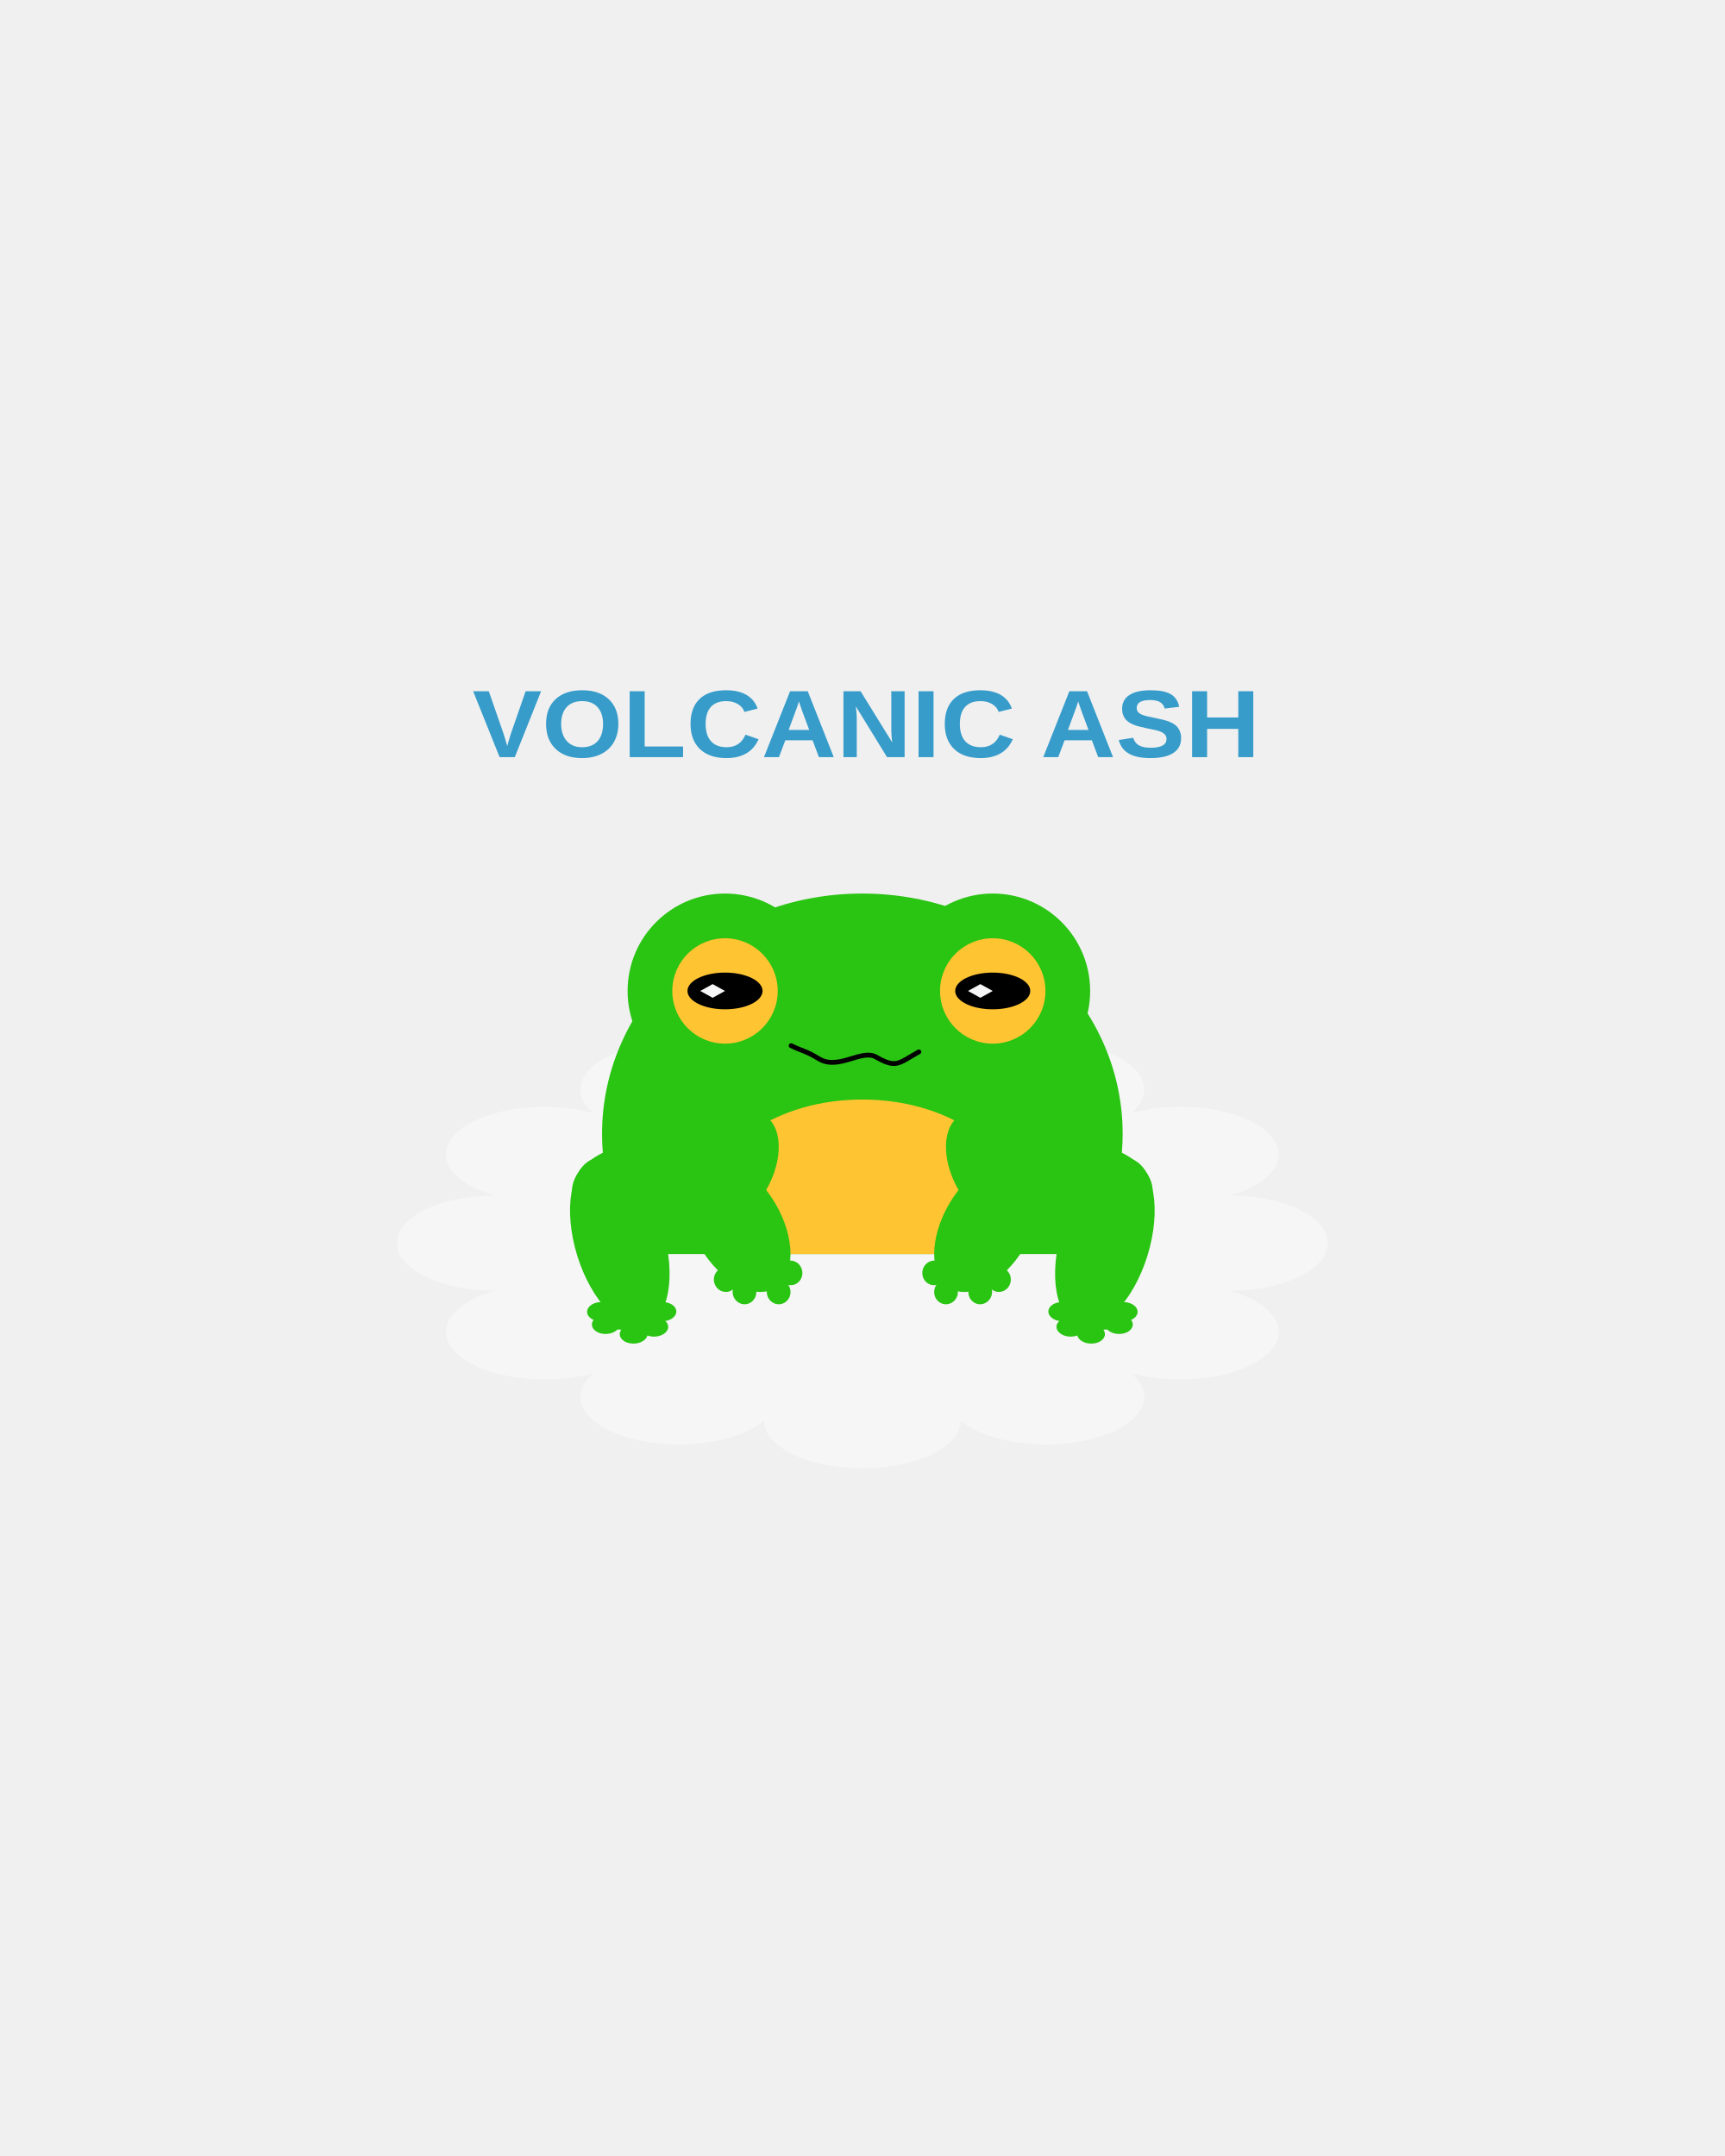
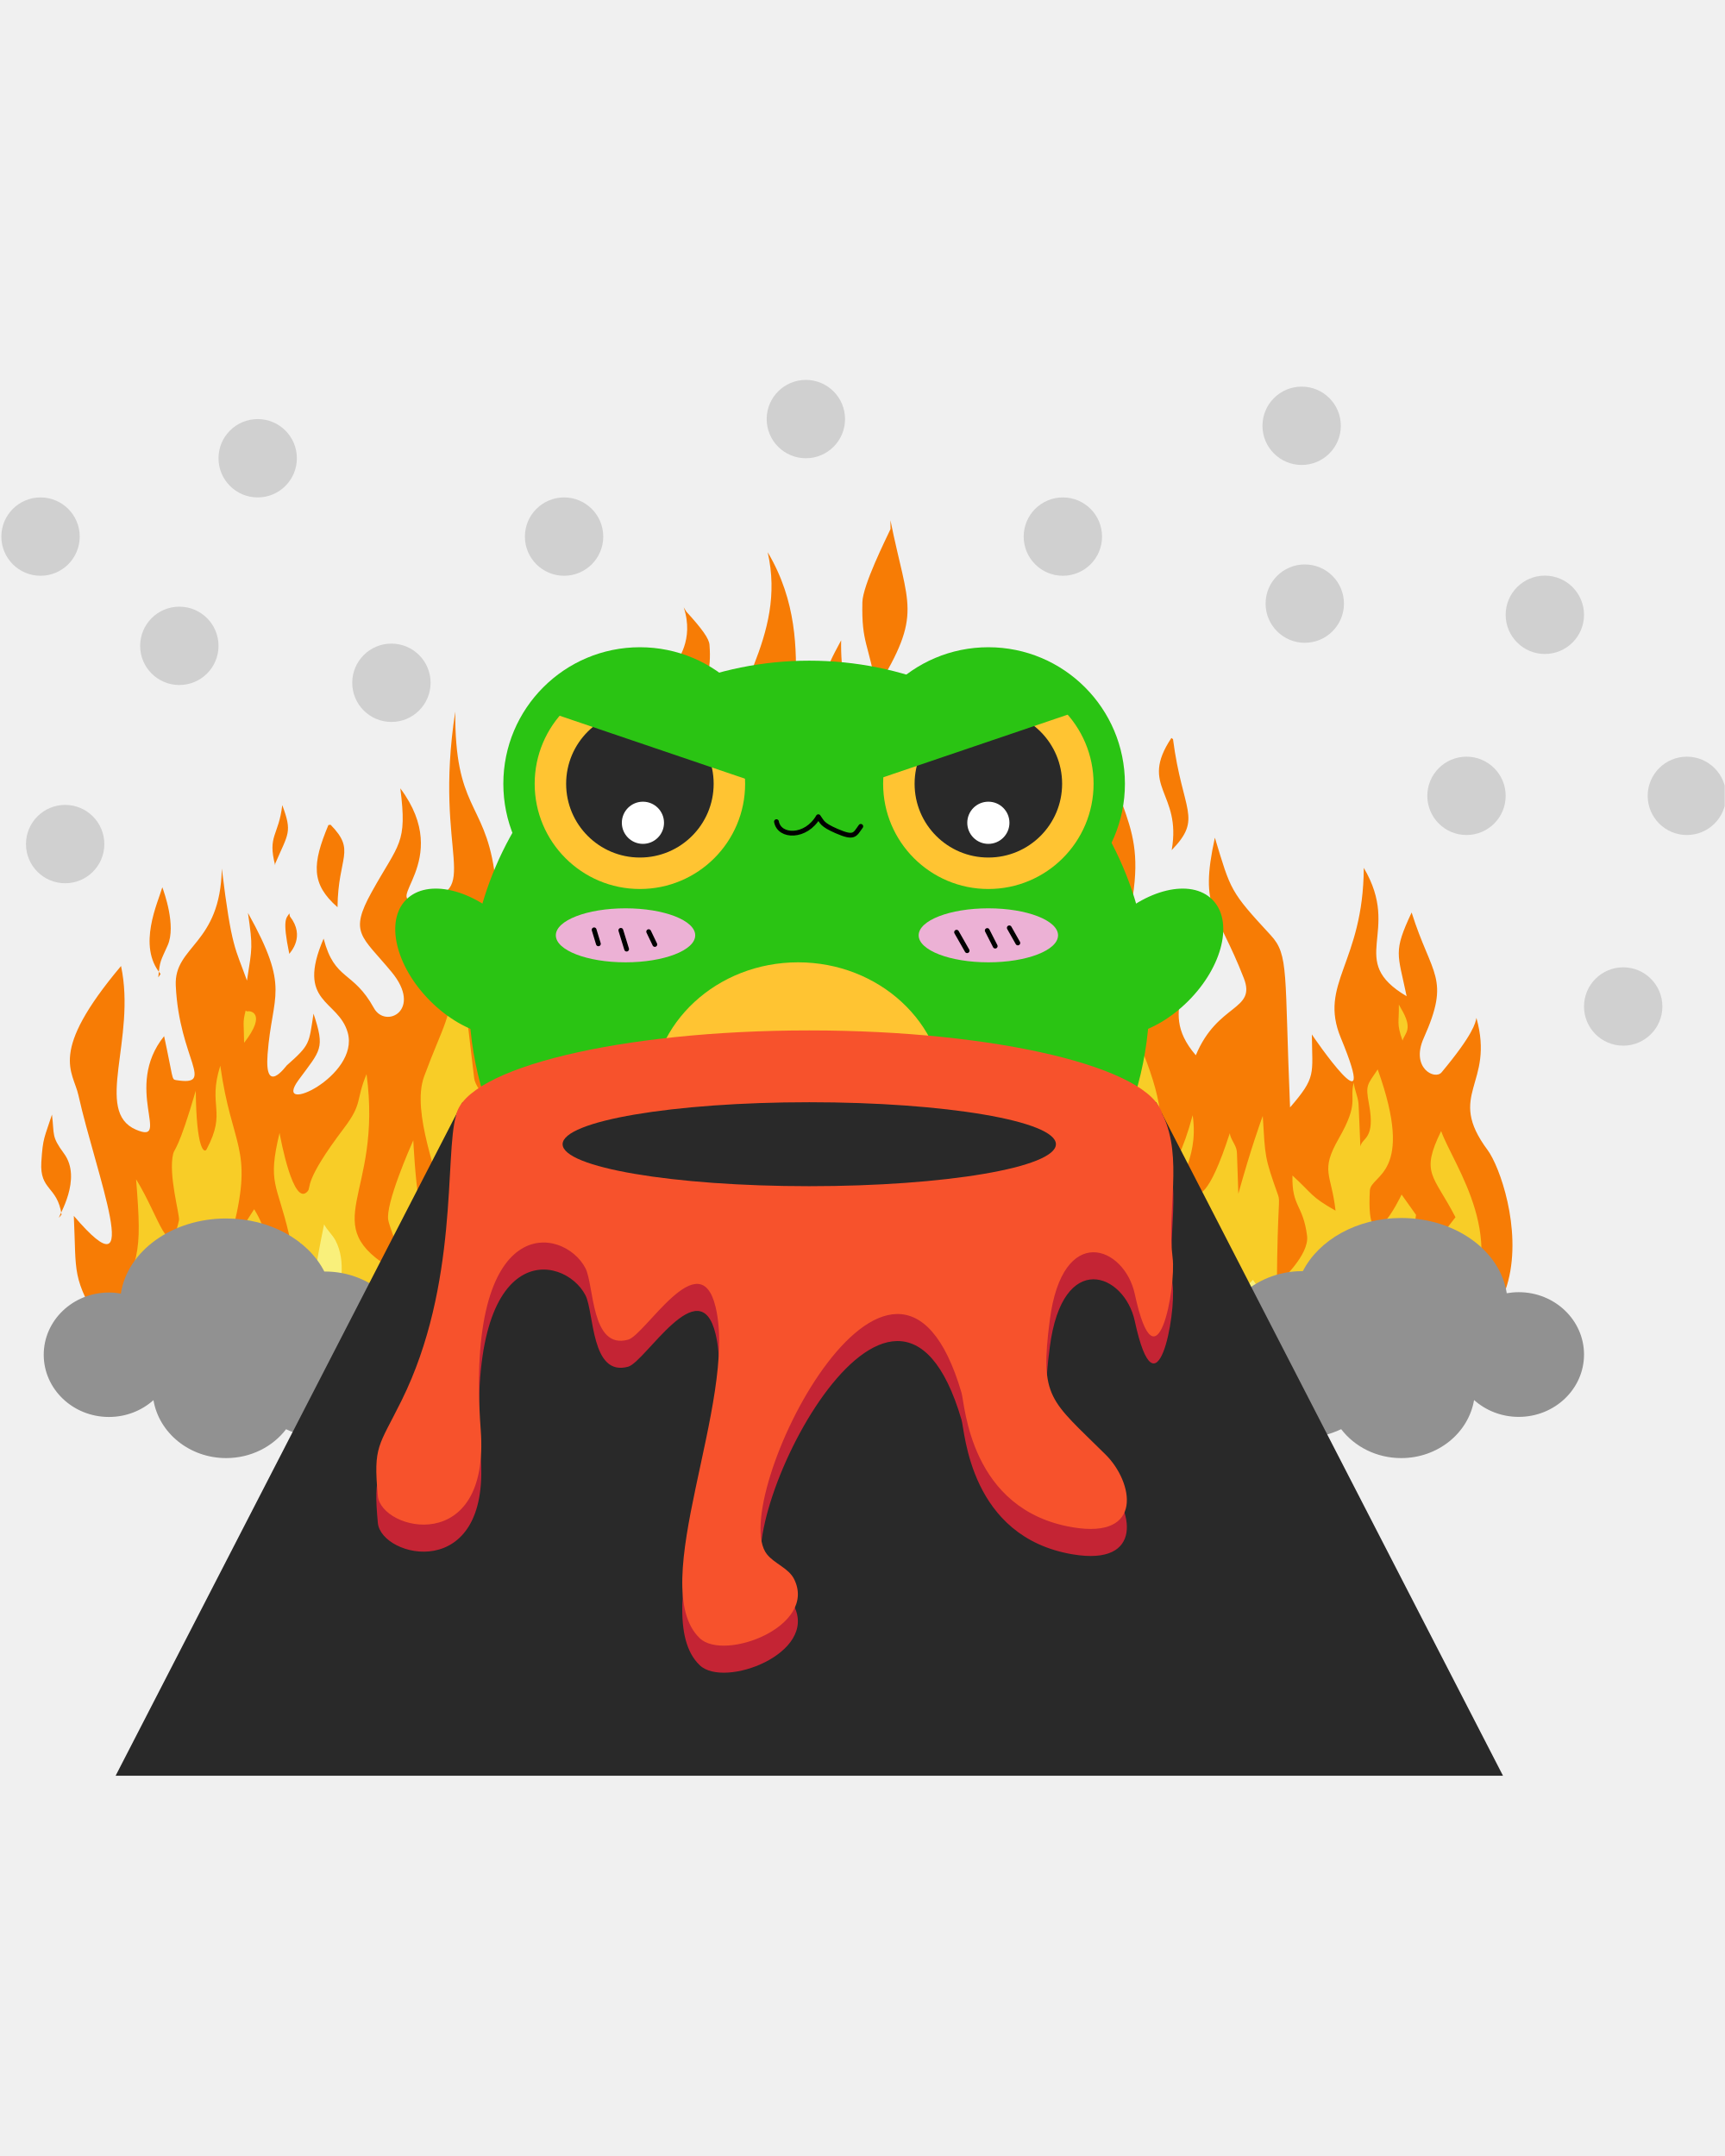
<svg xmlns="http://www.w3.org/2000/svg" width="100%" height="100%" viewBox="0 0 2250 2813" version="1.1" xml:space="preserve" style="fill-rule:evenodd;clip-rule:evenodd;stroke-linecap:round;stroke-linejoin:round;stroke-miterlimit:1.5;">
  <rect id="VOLCANIC-ASH" x="0" y="0" width="2250" height="2812.5" style="fill:none;" />
-   <g>
+   <clipPath id="_clip1">
+     <rect x="0" y="0" width="2250" height="2812.5" />
+   </clipPath>
+   <g clip-path="url(#_clip1)">
    <g>
-       <path d="M996.664,1390.378c0,-34.249 57.505,-62.056 128.336,-62.056c70.83,0 128.336,27.806 128.336,62.056c35.415,-29.661 113.969,-39.839 175.31,-22.714c61.341,17.125 82.389,55.109 46.974,84.77c61.341,-17.125 139.895,-6.947 175.31,22.714c35.415,29.661 14.367,67.645 -46.974,84.77c70.83,0 128.336,27.806 128.336,62.056c0,34.249 -57.505,62.056 -128.336,62.056c61.341,17.125 82.389,55.109 46.974,84.77c-35.415,29.661 -113.969,39.839 -175.31,22.714c35.415,29.661 14.367,67.645 -46.974,84.77c-61.341,17.125 -139.895,6.947 -175.31,-22.714c0,34.249 -57.505,62.056 -128.336,62.056c-70.83,0 -128.336,-27.806 -128.336,-62.056c-35.415,29.661 -113.969,39.839 -175.31,22.714c-61.341,-17.125 -82.389,-55.109 -46.974,-84.77c-61.341,17.125 -139.895,6.947 -175.31,-22.714c-35.415,-29.661 -14.367,-67.645 46.974,-84.77c-70.83,0 -128.336,-27.806 -128.336,-62.056c0,-34.249 57.505,-62.056 128.336,-62.056c-61.341,-17.125 -82.389,-55.109 -46.974,-84.77c35.415,-29.661 113.969,-39.839 175.31,-22.714c-35.415,-29.661 -14.367,-67.645 46.974,-84.77c61.341,-17.125 139.895,-6.947 175.31,22.714Z" style="fill:#f6f6f6;" />
-       <path d="M1419.088,1636.155l-588.176,0c-29.805,-47.664 -45.496,-101.733 -45.496,-156.771c0,-173.048 152.162,-313.542 339.583,-313.542c187.421,0 339.583,140.493 339.583,313.542c0,55.038 -15.691,109.106 -45.496,156.771Z" style="fill:#2ac413;" />
-       <circle cx="945.833" cy="1292.926" r="127.083" style="fill:#2ac413;" />
-       <circle cx="1295.103" cy="1292.926" r="127.083" style="fill:#2ac413;" />
-       <circle cx="945.833" cy="1292.926" r="68.75" style="fill:#ffc432;" />
-       <circle cx="1295.103" cy="1292.926" r="68.75" style="fill:#ffc432;" />
-       <ellipse cx="1295.103" cy="1292.926" rx="48.958" ry="23.958" />
-       <ellipse cx="945.833" cy="1292.926" rx="48.958" ry="23.958" />
-       <path d="M1297.303,1636.155l-344.606,0c-17.462,-20.428 -26.655,-43.6 -26.655,-67.188c0,-74.164 89.15,-134.375 198.958,-134.375c109.808,0 198.958,60.211 198.958,134.375c0,23.588 -9.193,46.76 -26.655,67.187Z" style="fill:#ffc432;" />
-       <path d="M1198.715,1372.429c-27.261,15.203 -29.075,21.863 -56.037,6.607c-18.82,-10.649 -48.821,17.88 -74.442,2.362c-17.507,-10.604 -17.905,-8.456 -36.166,-17.08" style="fill:none;stroke:#000;stroke-width:6.25px;" />
-       <path d="M945.833,1292.926l-16.146,8.932l-16.146,-8.932l16.146,-8.932l16.146,8.932Z" style="fill:#f6f6f6;" />
-       <path d="M1295.103,1292.926l-16.146,8.932l-16.146,-8.932l16.146,-8.932l16.146,8.932Z" style="fill:#f6f6f6;" />
-       <path d="M891.563,1505.252c23.813,19.493 13.504,51.551 -23.007,71.544c-36.511,19.993 -85.487,20.399 -109.3,0.906c-23.813,-19.493 -13.504,-51.551 23.007,-71.544c36.511,-19.993 85.487,-20.399 109.3,-0.906Z" style="fill:#2ac413;" />
-       <path d="M780.645,1510.58c32.357,-3.682 71.147,42.652 86.568,103.404c15.421,60.752 1.672,113.064 -30.685,116.746c-32.357,3.682 -71.147,-42.652 -86.568,-103.404c-15.421,-60.752 -1.672,-113.064 30.685,-116.746Z" style="fill:#2ac413;" />
-       <path d="M881.636,1714.521c-2.691,6.724 -12.724,10.775 -22.39,9.041c-9.666,-1.734 -15.329,-8.601 -12.638,-15.325c2.691,-6.724 12.724,-10.775 22.39,-9.041c9.666,1.734 15.329,8.601 12.638,15.325Z" style="fill:#2ac413;" />
-       <path d="M807.86,1731.04c-2.691,6.724 -12.724,10.775 -22.39,9.041c-9.666,-1.734 -15.329,-8.601 -12.638,-15.325c2.691,-6.724 12.724,-10.775 22.39,-9.041c9.666,1.734 15.329,8.601 12.638,15.325Z" style="fill:#2ac413;" />
-       <path d="M871.056,1734.517c-2.691,6.724 -12.724,10.775 -22.39,9.041c-9.666,-1.734 -15.329,-8.601 -12.638,-15.325c2.691,-6.724 12.724,-10.775 22.39,-9.041c9.666,1.734 15.329,8.601 12.638,15.325Z" style="fill:#2ac413;" />
-       <path d="M844.22,1743.622c-2.691,6.724 -12.724,10.775 -22.39,9.041c-9.666,-1.734 -15.329,-8.601 -12.638,-15.325c2.691,-6.724 12.724,-10.775 22.39,-9.041c9.666,1.734 15.329,8.601 12.638,15.325Z" style="fill:#2ac413;" />
-       <path d="M801.607,1714.521c-2.691,6.724 -12.724,10.775 -22.39,9.041c-9.666,-1.734 -15.329,-8.601 -12.638,-15.325c2.691,-6.724 12.724,-10.775 22.39,-9.041c9.666,1.734 15.329,8.601 12.638,15.325Z" style="fill:#2ac413;" />
-       <path d="M820.278,1702.841c21.983,-2.365 41.547,2.862 43.661,11.667c2.114,8.805 -14.018,17.873 -36.002,20.239c-21.983,2.365 -41.547,-2.862 -43.661,-11.667c-2.114,-8.805 14.018,-17.873 36.002,-20.239Z" style="fill:#2ac413;" />
-       <path d="M1358.437,1505.252c-23.813,19.493 -13.504,51.551 23.007,71.544c36.511,19.993 85.487,20.399 109.3,0.906c23.813,-19.493 13.504,-51.551 -23.007,-71.544c-36.511,-19.993 -85.487,-20.399 -109.3,-0.906Z" style="fill:#2ac413;" />
-       <path d="M1469.355,1510.58c-32.357,-3.682 -71.147,42.652 -86.568,103.404c-15.421,60.752 -1.672,113.064 30.685,116.746c32.357,3.682 71.147,-42.652 86.568,-103.404c15.421,-60.752 1.672,-113.064 -30.685,-116.746Z" style="fill:#2ac413;" />
-       <path d="M1368.364,1714.521c2.691,6.724 12.724,10.775 22.39,9.041c9.666,-1.734 15.329,-8.601 12.638,-15.325c-2.691,-6.724 -12.724,-10.775 -22.39,-9.041c-9.666,1.734 -15.329,8.601 -12.638,15.325Z" style="fill:#2ac413;" />
-       <path d="M1442.14,1731.04c2.691,6.724 12.724,10.775 22.39,9.041c9.666,-1.734 15.329,-8.601 12.638,-15.325c-2.691,-6.724 -12.724,-10.775 -22.39,-9.041c-9.666,1.734 -15.329,8.601 -12.638,15.325Z" style="fill:#2ac413;" />
-       <path d="M1378.944,1734.517c2.691,6.724 12.724,10.775 22.39,9.041c9.666,-1.734 15.329,-8.601 12.638,-15.325c-2.691,-6.724 -12.724,-10.775 -22.39,-9.041c-9.666,1.734 -15.329,8.601 -12.638,15.325Z" style="fill:#2ac413;" />
-       <path d="M1405.78,1743.622c2.691,6.724 12.724,10.775 22.39,9.041c9.666,-1.734 15.329,-8.601 12.638,-15.325c-2.691,-6.724 -12.724,-10.775 -22.39,-9.041c-9.666,1.734 -15.329,8.601 -12.638,15.325Z" style="fill:#2ac413;" />
-       <path d="M1448.393,1714.521c2.691,6.724 12.724,10.775 22.39,9.041c9.666,-1.734 15.329,-8.601 12.638,-15.325c-2.691,-6.724 -12.724,-10.775 -22.39,-9.041c-9.666,1.734 -15.329,8.601 -12.638,15.325Z" style="fill:#2ac413;" />
-       <path d="M1429.722,1702.841c-21.983,-2.365 -41.547,2.862 -43.661,11.667c-2.114,8.805 14.018,17.873 36.002,20.239c21.983,2.365 41.547,-2.862 43.661,-11.667c2.114,-8.805 -14.018,-17.873 -36.002,-20.239Z" style="fill:#2ac413;" />
-       <path d="M996.557,1454.81c24.436,13.898 25.98,57.347 3.446,96.965c-22.534,39.619 -60.667,60.5 -85.102,46.602c-24.436,-13.898 -25.98,-57.347 -3.446,-96.965c22.534,-39.619 60.667,-60.5 85.102,-46.602Z" style="fill:#2ac413;" />
-       <path d="M913.439,1516.42c26.927,-16.011 70.671,7.792 97.624,53.121c26.953,45.329 26.975,95.13 0.048,111.141c-26.927,16.011 -70.671,-7.792 -97.624,-53.121c-26.953,-45.329 -26.975,-95.13 -0.048,-111.141Z" style="fill:#2ac413;" />
-       <path d="M1046.71,1659.16c0.943,8.834 -5.195,16.742 -13.696,17.649c-8.502,0.907 -16.17,-5.528 -17.112,-14.361c-0.943,-8.834 5.195,-16.742 13.696,-17.649c8.502,-0.907 16.17,5.528 17.112,14.361Z" style="fill:#2ac413;" />
-       <path d="M986.632,1684.01c0.943,8.834 -5.195,16.742 -13.696,17.649c-8.502,0.907 -16.17,-5.528 -17.112,-14.361c-0.943,-8.834 5.195,-16.742 13.696,-17.649c8.502,-0.907 16.17,5.528 17.112,14.361Z" style="fill:#2ac413;" />
-       <path d="M1031.211,1684.01c0.943,8.834 -5.195,16.742 -13.696,17.649c-8.502,0.907 -16.17,-5.528 -17.112,-14.361c-0.943,-8.834 5.195,-16.742 13.696,-17.649c8.502,-0.907 16.17,5.528 17.112,14.361Z" style="fill:#2ac413;" />
-       <path d="M962.18,1667.921c0.943,8.834 -5.195,16.742 -13.696,17.649c-8.502,0.907 -16.17,-5.528 -17.112,-14.361c-0.943,-8.834 5.195,-16.742 13.696,-17.649c8.502,-0.907 16.17,5.528 17.112,14.361Z" style="fill:#2ac413;" />
-       <path d="M1253.443,1454.81c-24.436,13.898 -25.98,57.347 -3.446,96.965c22.534,39.619 60.667,60.5 85.102,46.602c24.436,-13.898 25.98,-57.347 3.446,-96.965c-22.534,-39.619 -60.667,-60.5 -85.102,-46.602Z" style="fill:#2ac413;" />
-       <path d="M1336.561,1516.42c-26.927,-16.011 -70.671,7.792 -97.624,53.121c-26.953,45.329 -26.975,95.13 -0.048,111.141c26.927,16.011 70.671,-7.792 97.624,-53.121c26.953,-45.329 26.975,-95.13 0.048,-111.141Z" style="fill:#2ac413;" />
-       <path d="M1203.29,1659.16c-0.943,8.834 5.195,16.742 13.696,17.649c8.502,0.907 16.17,-5.528 17.112,-14.361c0.943,-8.834 -5.195,-16.742 -13.696,-17.649c-8.502,-0.907 -16.17,5.528 -17.112,14.361Z" style="fill:#2ac413;" />
-       <path d="M1263.368,1684.01c-0.943,8.834 5.195,16.742 13.696,17.649c8.502,0.907 16.17,-5.528 17.112,-14.361c0.943,-8.834 -5.195,-16.742 -13.696,-17.649c-8.502,-0.907 -16.17,5.528 -17.112,14.361Z" style="fill:#2ac413;" />
-       <path d="M1218.789,1684.01c-0.943,8.834 5.195,16.742 13.696,17.649c8.502,0.907 16.17,-5.528 17.112,-14.361c0.943,-8.834 -5.195,-16.742 -13.696,-17.649c-8.502,-0.907 -16.17,5.528 -17.112,14.361Z" style="fill:#2ac413;" />
-       <path d="M1287.82,1667.921c-0.943,8.834 5.195,16.742 13.696,17.649c8.502,0.907 16.17,-5.528 17.112,-14.361c0.943,-8.834 -5.195,-16.742 -13.696,-17.649c-8.502,-0.907 -16.17,5.528 -17.112,14.361Z" style="fill:#2ac413;" />
-     </g>
-     <g transform="matrix(1,0,0,0.921167,0,85.86253)">
-       <g transform="matrix(135.6974,0,0,135.6974,1644.135,979.2114)" />
-       <text x="616.333px" y="979.211px" style="font-family:'Arial-BoldMT', 'Arial', sans-serif;font-weight:700;font-size:135.697px;fill:#379cca;">VOLCANIC <tspan x="1357.634px 1455.63px " y="979.211px 979.211px ">AS</tspan>H</text>
+       <g>
+         <path d="M133.113,1732.632c-40.047,-67.374 -33.23,-69.436 -36.812,-146.229c94.885,111.184 28.721,-55.193 5.999,-157.477c-7.076,-31.851 -39.86,-54.997 55.601,-168.524c20.233,95.037 -35.912,189.653 19.428,213.467c47.083,20.261 -17.385,-54.812 36.769,-121.953c11.974,55.515 9.646,56.388 15.478,57.315c52.461,8.338 4.22,-26.873 -0.265,-123.269c-2.432,-52.274 58.324,-52.996 60.057,-152.743c12.873,105.385 17.716,103.564 32.804,146.181c6.959,-44.179 7.735,-43.31 1.329,-88.269c55.802,100.187 31.543,104.918 25.571,184.481c-4.097,54.578 23.807,15.564 25.053,14.461c30.778,-27.256 28.779,-27.985 34.878,-67.574c15.32,46.098 9.354,47.307 -19.483,86.582c-35.523,48.381 80.064,-4.95 64.131,-61.766c-12.23,-43.613 -68.145,-37.524 -31.47,-122.682c14.453,55.417 38.316,41.145 65.629,90.633c15.25,27.631 64.205,2.601 22.962,-47.192c-39.128,-47.24 -55.67,-50.428 -25.829,-104.289c35.62,-64.292 46.558,-62.372 37.308,-135.229c71.593,96.051 -28.656,151.726 24.152,145.868c86.9,-9.641 18.123,-56.042 47.517,-245.971c-0.795,126.061 37.476,117.922 50.753,206.375c7.488,49.884 -14.616,132.419 3.606,174.047c7.998,-18.136 15.996,-36.271 23.994,-54.407c38.11,58.862 27.726,61.121 42.091,128.941c96.67,-37.284 -24.849,-119.992 -9.654,-224.99c12.742,-88.044 129.347,-78.143 116.993,-219.251c76.819,81.963 25.048,99.651 -17.239,264.803c-8.455,33.022 58.801,76.012 65.468,65.381c7.326,-11.681 -15.074,-17.211 39.115,-165.991c0.052,8.062 0.613,94.816 23.171,98.328c66.425,10.342 -2.648,-137.36 4.298,-193.401c12.444,-100.4 90.231,-176.294 65.01,-287.756c76.267,128.29 -1.472,252.189 68.14,274.402c17.62,5.622 28.61,-36.602 18.748,-66.547c-15.606,-47.386 -15.045,-48.236 8.923,-92.91c-3.103,159.333 115.706,159.389 41.263,301.319c-1.807,3.444 -36.975,70.496 13.22,46.459c52.808,-25.288 59.846,-89.511 65.042,-109.896c-24.029,148.833 -44.146,159.685 51.977,280.653c18.502,-48.67 20.251,-49.449 -1.513,-98.416c-16.698,-37.57 -9.254,-38.06 -5.557,-66.529c5.76,16.111 62.094,105.652 72.238,106.706c124.288,12.911 -37.512,-107.055 -37.419,-111.207c0.395,-17.551 2.618,-15.558 33.555,-88.512c33.476,-78.941 22.823,-86.992 25.214,-110.153c33.747,80.703 -2.381,87.529 30.596,167.573c63.325,-108.023 -19.462,-130.89 44.049,-221.025c28.225,144.06 73.967,141.827 37.85,284.986c-1.388,5.502 -13.61,53.946 2.501,70.697c4.544,4.725 30.65,20.011 45.702,-67.244c63.869,59.994 -12.487,90.451 43.993,155.956c28.319,-68.181 79.11,-57.992 62.65,-100.495c-35.096,-90.626 -58.601,-88.345 -37.805,-183.394c20.915,69.092 19.788,69.841 72.95,127.342c23.921,25.873 17.697,48.836 25.145,224.568c34.559,-39.948 28.879,-42.789 28.445,-95.182c1.477,2.537 91.042,133.136 37.759,4.426c-29.426,-71.081 29.235,-97.23 29.982,-221.76c50.085,84.774 -23.686,120.468 55.883,167.441c-11.632,-56.14 -17.836,-57.205 6.525,-109.235c26.27,83.353 51.106,84.808 15.758,163.904c-17.369,38.865 14.533,55.224 23.369,44.619c41.359,-49.636 44.15,-64.469 45.382,-71.017c24.47,87.432 -40.264,98.727 14.622,172.465c31.325,42.085 115.51,324.099 -225.455,267.036c-63.031,-10.549 -65.085,-36.056 -121.525,-29.077c-162.065,20.039 -161.776,18.078 -322.756,-13.507c-134.355,-26.36 -198.409,37.968 -394.263,7.694c-159.182,-24.605 -151.684,96.04 -366.639,51.85c-115.576,-23.76 -140.225,22.138 -381.81,-53.823" style="fill:#f77c05;" />
+         <path d="M80.292,1584.661c-5.47,-37.368 -28.666,-31.153 -26.365,-68.472c1.979,-32.113 3.965,-31.27 13.868,-61.953c3.316,27.019 -1.04,28.07 15.698,50.814c24.311,33.035 -7.453,81.863 -6.514,83.67" style="fill:#f77c05;" />
+         <path d="M209.493,1270.735c-30.723,-36.475 -3.412,-93.049 2.263,-113.1c2.097,5.738 18.312,50.115 7.04,75.657c-9.048,20.502 -10.303,19.581 -12.29,41.911" style="fill:#f77c05;" />
+         <path d="M358.948,1128.969c-10.119,-39.18 4.532,-38.036 9.293,-78.497c13.331,35.754 7.894,36.637 -9.128,76.121" style="fill:#f77c05;" />
+         <path d="M428.425,1076.444c-21.243,50.879 -22.814,76.825 11.899,107.222c0.677,-66.673 24.579,-73.27 -9.059,-107.589" style="fill:#f77c05;" />
+         <path d="M377.495,1191.736c-3.698,6.272 -9.686,6.433 -0.084,52.804c1.266,-2.149 21.434,-22.492 0.785,-48.935" style="fill:#f77c05;" />
+         <path d="M686.417,1007.647c-33.486,39.682 6.736,73.012 -9.419,145.531c4.312,-4.523 39.553,-41.489 28.253,-71.5c-13.598,-36.116 -19.472,-34.642 -18.665,-73.16" style="fill:#f77c05;" />
+         <path d="M757.513,946.736c-19.481,33.897 -16.138,34.964 -13.666,72.967c31.845,-25.114 19.664,-31.104 15.408,-70.248" style="fill:#f77c05;" />
+         <path d="M891.961,792.362c14.106,43.062 -8.928,69.432 -11.865,75.833c-8.448,18.414 -16.988,42.08 12.076,101.437c4.17,-67.07 38.8,-60.873 33.417,-128.412c-0.641,-8.043 -9.472,-20.531 -30.325,-43.317" style="fill:#f77c05;" />
+         <path d="M1161.751,690.264c-6.119,13.228 -36.202,73.379 -36.699,95.474c-1.228,54.607 8.423,53.127 18.1,113.979c61.213,-100.191 41.398,-107.034 18.51,-220.889" style="fill:#f77c05;" />
+         <path d="M1226.514,898.652c-13.255,38.303 -16.09,55.414 -4.8,111.853c32.137,-52.262 13.235,-55.575 6.678,-110.388" style="fill:#f77c05;" />
+         <path d="M1275.737,992.267c-14.243,45.434 -1.822,60.589 9.246,100.502c21.083,-49.193 14.385,-51.208 -7.669,-99.736" style="fill:#f77c05;" />
+         <path d="M1528.187,962.839c-42.721,64.237 13.742,70.532 0.374,146.347c40.815,-42.149 14.077,-49.562 1.718,-144.779" style="fill:#f77c05;" />
+         <path d="M138.208,1733.427c43.933,-92.348 47.461,-92.576 39.333,-194.822c30.721,49.708 43.648,111.047 55.946,53.446c1.356,-6.349 -14.325,-59.814 -7.514,-86.874c1.699,-6.75 6.908,-4.946 29.422,-82.113c0.759,76.815 11.166,82.049 14.107,76.503c26.795,-50.528 1.006,-55.346 17.873,-109.11c15.162,107.276 42.925,105.836 17.447,209.733c-0.245,0.999 -2.63,10.723 4.008,12.241c3.341,0.764 1.613,-2.462 22.75,-34.727c18.423,30.404 9.852,31.971 18.743,65.947c1.154,4.412 32.827,-6.841 26.585,-33.647c-15.422,-66.235 -28.24,-65.257 -12.213,-131.798c1.213,6.591 18.053,98.114 36.75,75.957c4.938,-5.851 -6.154,-11.586 47.351,-82.309c24.799,-32.779 14.844,-35.574 29.387,-70.427c21.763,160.824 -68.583,194.973 36.554,256.251c25.306,14.749 -4.863,-48.776 -8.18,-65.558c-4.151,-21.005 29.074,-96.325 32.616,-104.355c0.286,5.948 9.088,188.875 32.609,67.629c3.242,-16.714 -35.982,-103.616 -18.463,-150.962c26.428,-71.421 33.711,-68.779 41.949,-145.317c16.607,73.722 13.98,72.303 23.316,147.68c2.005,16.188 33.069,46.794 33.087,28.335c0.051,-52.498 -9.302,-51.776 -0.155,-103.845c41.289,137.129 16.043,139.308 17.391,179.887c1.305,39.293 22.986,48.605 27.771,46.087c52.535,-27.642 35.121,-39.998 52.494,-95.509c-12.996,137.374 3.429,144.02 21.481,139.279c23.142,-6.077 -30.535,-59.32 -3.727,-133.415c23.304,-64.409 36.747,-65.69 8.542,-129.633c124.554,114.193 -34.798,213.335 52.181,236.342c73.109,19.338 6.955,-111.46 25.099,-169.745c21.703,47.845 42.932,36.685 53.801,87.138c5.779,26.822 43.291,14.4 25.698,-10.867c-39.784,-57.134 -52.594,-62.746 -15.261,-121.403c54.809,-86.114 42.955,-105.487 46.586,-127.972c0.618,6.406 21.689,224.66 37.38,72.089c7.155,-69.566 -7.457,-70.613 18.521,-137.43c38.313,189.184 71.076,189.574 32.171,325.411c-6.409,22.375 11.374,28.046 22.001,21.798c5.361,-3.152 8.866,-5.212 22.326,-71.979c35.29,89.413 -5.382,195.93 47.427,121.632c36.53,-51.395 4.957,-118.644 0.569,-127.989c-26.948,-57.396 -31.325,-61.54 8.311,-142.269c4.478,14.382 48.131,154.601 77.938,172.182c3.943,2.326 22.886,9.277 19.833,-51.916c35.941,153.481 57.975,-24.927 58.597,-29.964c25.955,51.262 12.625,52.504 9.696,109.371c-3.074,59.696 6.939,57.52 35.72,111.454c5.927,-54.985 3.713,-53.6 16.406,-108.751c1.354,3.562 25.654,67.492 32.089,36.155c3.323,-16.182 -25.22,-36.114 -20.36,-91.577c1.177,-13.434 9.17,-11.906 33.262,-165.497c22.43,81.197 16.904,81.81 54.749,158.901c6.844,-53.788 -10.029,-53.237 0.075,-105.943c85.936,174.069 18.364,185.69 32.171,203.549c4.543,5.877 28.173,18.853 53.481,-75.682c9.263,64.798 -29.529,82.539 0.587,101.195c6.339,3.927 19.95,8.523 47.841,-77.698c0.942,8.265 8.169,15.115 9.111,23.38c0.505,4.426 0.151,4.12 2.039,55.613c16.623,-59.717 28.938,-93.509 31.856,-101.516c3.336,53.961 2.071,52.959 19.977,103.341c3.142,8.839 -0.653,8.499 -1.581,116.654c4.496,-4.068 42.612,-38.548 39.41,-63.598c-5.272,-41.244 -20.111,-37.479 -19.046,-78.659c27.005,24.7 23.181,27.121 56.207,45.855c-5.53,-49.099 -20.392,-51.059 4.248,-94.216c27.201,-47.643 13.406,-50.118 19.518,-72.97c0.775,9.323 5.402,18.109 6.177,27.432c0.371,4.466 0.179,4.145 2.421,55.951c2.425,-11.941 19.911,-9.031 11.243,-55.36c-4.751,-25.393 -2.197,-24.549 11.366,-45.124c49.554,137.904 -9.097,136.667 -10.242,158.131c-5.445,102.088 40.163,8.092 41.418,5.139c1.506,2.119 18.828,26.483 18.828,26.483c-15.794,100.457 44.857,10.578 51.48,3.102c-28.742,-55.699 -46.044,-56.656 -18.713,-112.396c16.393,45.608 93.18,144.968 24.629,244.922c-73.649,107.386 -243.781,22.623 -335.002,27.245c-257.176,13.031 -257.386,-56.582 -510.48,-14.027c-179.248,30.139 -189.977,-40.376 -356.932,29.851c-113.484,47.735 -503.468,0.763 -563.29,-28.994" style="fill:#f8cd27;" />
+         <path d="M1067.989,1043.531c-17.72,49.577 -9.901,80.827 -8.187,87.677c23.516,-38.516 12.62,-40.689 5.336,-85.103" style="fill:#f8cd27;" />
+         <path d="M1106.798,1244.192c1.841,36.854 -9.563,35.788 -6.192,72.249c27.763,-37.788 25.829,-45.634 7.612,-67.989" style="fill:#f8cd27;" />
+         <path d="M1385.689,1178.125c-5.112,32.117 -0.942,31.389 9.499,62.653c4.333,-30.799 9.369,-31.836 -6.046,-60.845" style="fill:#f8cd27;" />
+         <path d="M320.448,1318.511c-4.156,16.452 -2.211,15.94 -1.99,42.097c30.689,-39.618 7.104,-42.397 4.001,-40.956" style="fill:#f8cd27;" />
+         <path d="M1824.902,1310.722c0.486,23.888 -3.337,23.856 4.823,46.988c3.117,-10.285 14.497,-14.597 -2.307,-42.496" style="fill:#f8cd27;" />
+         <path d="M162.449,1748.982c24.513,-26.631 17.642,-28.599 29.01,-57.625c1.823,1.943 63.964,68.192 33.45,6.697c-13.97,-28.153 -2.17,-27.617 17.031,-72.333c0.67,24.353 -3.114,23.387 5.952,45.921c22.467,-36.505 18.125,-37.055 29.774,-79.106c0.349,1.257 24.948,61.751 13.081,88.531c-10.231,23.087 -12.624,22.001 -9.132,46.473c5.075,-7.044 10.149,-14.088 15.224,-21.132c9.048,18.331 11.127,15.246 20.389,32.861c11.018,-44.473 -6.972,-44.028 -0.306,-88.275c56.464,81.955 56.311,91.056 65.644,84.025c7.54,-5.68 -16.841,-10.513 9.772,-114.15c8.629,39.8 5.379,54.829 16.675,42.908c3.802,-4.012 1.009,-4.854 13.786,-66.301c3.988,7.549 10.894,13.466 14.881,21.015c28.991,54.882 -33.476,137.549 23.457,89.312c20.26,19.826 20.568,31.288 32.765,19.339c32.149,-31.494 19.72,-35.943 31.025,-76.968c18.568,59.883 -53.813,110.116 30.417,125.844c-1.743,-38.755 -0.275,-37.538 8.454,-74.373c0.859,2.235 60.553,135.196 27.89,13.342c-17.906,-66.802 -13.235,-67.035 11.422,-133.427c1.08,3.955 42.752,156.497 39.602,34.404c36.575,45.816 32.386,48.993 23.119,105.826c-2.548,15.624 -2.788,14.203 2.868,28.317c26.755,-30.431 19.098,-74.166 41.68,-40.166c7.374,11.102 27.189,41.187 21.427,7.135c-8.649,-51.116 -12.697,-44.28 19.735,-86.845c1.218,13.021 2.436,26.042 3.654,39.063c1.495,-6.845 10.473,-47.944 22.059,-84.825c17.665,34.476 16.046,54.548 49.637,34.783c8.578,43.095 15.626,51.559 18.651,55.192c3.524,-13.591 7.048,-27.182 10.572,-40.772c27.751,39.868 39.393,31.286 41.718,41.54c0.419,1.848 8.568,37.789 19.433,14.671c4.499,-9.572 -32.9,-50.841 -29.611,-61.987c18.135,-61.462 31.309,-55.23 51.399,-115.847c12.681,74.357 22.75,84.624 32.622,72.346c4.283,-5.328 -18.853,-8.746 11.17,-83.23c26.513,76.63 44.158,79.154 9.243,152.061c-4.231,8.835 7.541,32.351 16.091,28.94c18.077,-7.21 24.481,-12.346 8.601,-24.581c12.784,7.633 25.568,15.265 38.352,22.898l6.136,36.147c48.895,-53.759 11.166,-62.414 12.683,-132.797c27.957,55.146 32.886,50.138 74.474,94.743c5.489,-37.55 -5.092,-35.444 -12.216,-60.772c-10.554,-37.518 5.819,-34.193 33.269,-63.122c13.711,65.519 27.647,60.109 32.427,57.551c4.648,-2.487 3.085,-4.027 19.761,-115.443c8.432,49.901 6.915,49.157 32.444,91.923c20.464,34.282 15.484,-9.285 39.078,-41c11.697,57.898 -24.609,70.398 23.443,108.509c40.666,32.253 39.1,-1.72 63.945,-46.13c-0.516,55.653 -7.824,56.762 16.231,107.845c5.268,-14.031 10.536,-28.062 15.804,-42.094c12.561,13.749 11.753,25.446 25.236,12.956c-33.622,-95.377 -4.778,-110.685 3.333,-139.483c14.262,36.851 9.432,38.648 38.986,67.853c0.112,-12.703 0.224,-25.407 0.336,-38.11c37.755,36.975 19.239,44.094 30.425,94.853c7.582,34.404 22.447,16.03 49.492,-7.463c7.515,23.273 15.697,13.713 30.364,5.047c0,0 4.816,11.087 4.816,11.087l8.979,-19.752c11.377,17.476 16.202,22.474 30.019,6.967c18.599,26.014 13.398,38.393 37.71,32.538c10.187,22.026 14.765,15.913 40.25,21.279c-7.421,-8.968 -14.842,-17.936 -22.262,-26.904c3.021,1.731 49.578,28.404 42.981,9.246c-4.553,-13.221 -24.388,-14.309 4.724,-87.982c7.67,17.33 0.149,20.218 25.29,42.852c0.053,-3.929 0.892,-3.317 6.943,-48.665c0.098,0.24 30.883,34.034 18.853,113.405c18.96,-12.94 18.894,-12.861 24.311,-34.681c0.936,2.794 19.913,59.412 25.332,27.581c5.951,-34.954 -22.344,-34.468 -6.357,-68.779c27.189,58.141 70.22,62.914 22.971,108.844c-54.972,53.437 -68.346,12.15 -453.012,-16.07c-130.792,-9.595 -172.189,-43.622 -290.222,-9.682c-146.708,42.185 -157.368,-33.057 -424.67,38.411c-139.58,37.32 -182.853,7.034 -520.893,-18.854" style="fill:#f9f07b;" />
+       </g>
+       <path d="M373.213,1864.764c15.276,7.29 32.506,11.393 50.732,11.393c62.765,0 113.722,-48.655 113.722,-108.585c0,-59.93 -50.957,-108.585 -113.722,-108.585c-0.283,0 -0.566,0.001 -0.848,0.003c-20.68,-40.588 -70.255,-69.203 -128.063,-69.203c-70.702,0 -129.089,42.804 -137.359,97.965c-5.058,-0.897 -10.273,-1.366 -15.601,-1.366c-46.928,0 -85.028,36.379 -85.028,81.187c0,44.808 38.1,81.187 85.028,81.187c22.468,0 42.912,-8.339 58.12,-21.949c7.267,42.824 46.989,75.604 94.84,75.604c32.221,0 60.757,-14.864 78.18,-37.649Z" style="fill:#919191;" />
+       <path d="M1749.673,1864.687c-15.307,7.305 -32.572,11.416 -50.835,11.416c-62.893,0 -113.954,-48.754 -113.954,-108.806c0,-60.052 51.061,-108.806 113.954,-108.806c0.284,-0 0.567,0.001 0.85,0.003c20.722,-40.67 70.398,-69.344 128.323,-69.344c70.846,0 129.351,42.891 137.638,98.164c5.068,-0.899 10.294,-1.369 15.633,-1.369c47.024,0 85.201,36.453 85.201,81.352c0,44.899 -38.177,81.352 -85.201,81.352c-22.514,0 -42.999,-8.356 -58.238,-21.994c-7.281,42.911 -47.085,75.758 -95.032,75.758c-32.287,0 -60.881,-14.894 -78.338,-37.726Z" style="fill:#919191;" />
+       <path d="M671.284,1521.329l768.919,0c38.963,-66.821 59.476,-142.619 59.476,-219.777c0,-242.597 -198.921,-439.555 -443.935,-439.555c-245.015,0 -443.935,196.958 -443.935,439.555c0,77.158 20.513,152.957 59.476,219.777Z" style="fill:#2ac413;" />
+       <circle cx="1289.393" cy="1022.631" r="178.158" style="fill:#2ac413;" />
+       <ellipse cx="1289.393" cy="1220.343" rx="90.917" ry="35.23" style="fill:#ecb1d5;" />
+       <circle cx="834.8" cy="1022.631" r="178.158" style="fill:#2ac413;" />
+       <ellipse cx="816.045" cy="1220.343" rx="90.917" ry="35.23" style="fill:#ecb1d5;" />
+       <circle cx="1289.393" cy="1022.631" r="137.27" style="fill:#ffc432;" />
+       <circle cx="834.8" cy="1022.631" r="137.27" style="fill:#ffc432;" />
+       <path d="M875.468,1520.736l331.343,0c16.79,-26.873 25.629,-57.357 25.629,-88.388c0,-97.565 -85.719,-176.776 -191.301,-176.776c-105.582,0 -191.301,79.211 -191.301,176.776c0,31.031 8.839,61.515 25.629,88.388Z" style="fill:#ffc432;" />
+       <path d="M693.671,1337.436c-27.867,27.867 -87.173,13.809 -132.355,-31.372c-45.182,-45.182 -59.239,-104.488 -31.372,-132.355c27.867,-27.867 87.173,-13.809 132.355,31.372c45.182,45.182 59.239,104.488 31.372,132.355Z" style="fill:#2ac413;" />
+       <path d="M1417.815,1337.436c27.867,27.867 87.173,13.809 132.355,-31.372c45.182,-45.182 59.239,-104.488 31.372,-132.355c-27.867,-27.867 -87.173,-13.809 -132.355,31.372c-45.182,45.182 -59.239,104.488 -31.372,132.355Z" style="fill:#2ac413;" />
+       <path d="M1122.969,1078.167c-8.009,11.065 -8.322,16.221 -31.527,6.146c-19.793,-8.594 -18.777,-12.009 -23.887,-18.734c-15.956,27.749 -50.837,27.232 -54.597,6.466" style="fill:none;stroke:#000;stroke-width:6.25px;" />
+       <circle cx="834.8" cy="1022.631" r="96.225" style="fill:#292929;" />
+       <circle cx="1289.393" cy="1022.631" r="96.225" style="fill:#292929;" />
+       <circle cx="1289.393" cy="1073.504" r="27.508" style="fill:#fff;" />
+       <circle cx="838.751" cy="1073.504" r="27.508" style="fill:#fff;" />
+       <g>
+         <path d="M1316.709,1210.579l11.154,19.734" style="fill:none;stroke:#000;stroke-width:6.25px;" />
+         <path d="M1287.941,1214.071l10.383,20.363" style="fill:none;stroke:#000;stroke-width:6.25px;" />
+         <path d="M1247.93,1216.281l13.751,24.127" style="fill:none;stroke:#000;stroke-width:6.25px;" />
+         <path d="M846.266,1215.554l8.005,16.717" style="fill:none;stroke:#000;stroke-width:6.25px;" />
+         <path d="M809.931,1213.841l7.545,24.508" style="fill:none;stroke:#000;stroke-width:6.25px;" />
+         <path d="M775.085,1213.18l5.556,18.249" style="fill:none;stroke:#000;stroke-width:6.25px;" />
+       </g>
+       <g>
+         <path d="M1960.76,2316.83l-1809.904,0l452.476,-878.717l904.952,0l452.476,878.717Z" style="fill:#292929;" />
+         <path d="M594.952,1490.504c12.396,-61.684 214.146,-110.804 460.856,-110.804c245.172,0 445.943,48.509 460.602,109.652c0.337,0.369 0.612,0.811 0.857,1.332c26.246,55.683 4.647,124.371 12.484,185.464c4.946,38.553 -20.849,179.599 -49.362,47.389c-13.415,-62.204 -94.189,-94.113 -110.816,33.802c-13.366,102.829 0.549,104.052 72.974,175.997c35.47,35.235 50.848,110.472 -43.163,94.656c-134.236,-22.583 -140.467,-160.083 -144.992,-175.509c-87.749,-299.207 -307.817,143.411 -253.835,210.711c10.014,12.484 28.303,18.071 35.43,32.401c30.647,61.617 -91.022,107.677 -123.046,77.155c-71.436,-68.086 50.003,-310.426 20.574,-432.313c-20.495,-84.887 -91.679,36.524 -113.992,42.722c-48.794,13.554 -44.233,-71.001 -55.808,-93.3c-27.906,-53.76 -157.862,-77.932 -136.544,211.484c12.168,165.196 -129.995,131.384 -134.236,85.623c-6.079,-65.59 1.026,-63.906 30.941,-124.37c75.239,-152.072 55.971,-320.208 71.077,-372.091Z" style="fill:#c42434;" />
+         <path d="M594.952,1455.224c12.396,-61.684 214.146,-110.804 460.856,-110.804c245.172,0 445.943,48.509 460.602,109.652c0.337,0.369 0.612,0.811 0.857,1.332c26.246,55.683 4.647,124.371 12.484,185.464c4.946,38.553 -20.849,179.599 -49.362,47.389c-13.415,-62.204 -94.189,-94.113 -110.816,33.802c-13.366,102.829 0.549,104.052 72.974,175.997c35.47,35.235 50.848,110.472 -43.163,94.656c-134.236,-22.583 -140.467,-160.083 -144.992,-175.509c-87.749,-299.207 -307.817,143.411 -253.835,210.711c10.014,12.484 28.303,18.071 35.43,32.401c30.647,61.617 -91.022,107.677 -123.046,77.155c-71.436,-68.086 50.003,-310.426 20.574,-432.313c-20.495,-84.887 -91.679,36.524 -113.992,42.722c-48.794,13.554 -44.233,-71.001 -55.808,-93.3c-27.906,-53.76 -157.862,-77.932 -136.544,211.484c12.168,165.196 -129.995,131.384 -134.236,85.623c-6.079,-65.59 1.026,-63.906 30.941,-124.37c75.239,-152.072 55.971,-320.208 71.077,-372.091Z" style="fill:#f7522c;" />
+         <ellipse cx="1055.743" cy="1492.883" rx="321.777" ry="54.771" style="fill:#292929;" />
+       </g>
+       <path d="M1127.298,1022.631l283.301,-96.225c0,0 -182.007,-177.795 -283.301,96.225Z" style="fill:#2ac413;" />
+       <path d="M991.489,1022.631l-283.301,-96.225c0,0 182.007,-177.795 283.301,96.225Z" style="fill:#2ac413;" />
+       <circle cx="1702.186" cy="787.552" r="51.111" style="fill:#d0d0d0;" />
+       <circle cx="1386.594" cy="700.114" r="51.111" style="fill:#d0d0d0;" />
+       <circle cx="1698.109" cy="555.543" r="51.111" style="fill:#d0d0d0;" />
+       <circle cx="2015.372" cy="802.155" r="51.111" style="fill:#d0d0d0;" />
+       <circle cx="1913.15" cy="1038.366" r="51.111" style="fill:#d0d0d0;" />
+       <circle cx="2200.656" cy="1038.366" r="51.111" style="fill:#d0d0d0;" />
+       <circle cx="2117.594" cy="1313.207" r="51.111" style="fill:#d0d0d0;" />
+       <circle cx="1051.314" cy="546.781" r="51.111" style="fill:#d0d0d0;" />
+       <circle cx="735.886" cy="700.114" r="51.111" style="fill:#d0d0d0;" />
+       <circle cx="336.179" cy="597.892" r="51.111" style="fill:#d0d0d0;" />
+       <circle cx="85.005" cy="1101.297" r="51.111" style="fill:#d0d0d0;" />
+       <circle cx="52.878" cy="700.114" r="51.111" style="fill:#d0d0d0;" />
+       <circle cx="233.957" cy="842.654" r="51.111" style="fill:#d0d0d0;" />
+       <circle cx="510.63" cy="890.845" r="51.111" style="fill:#d0d0d0;" />
    </g>
  </g>
</svg>
